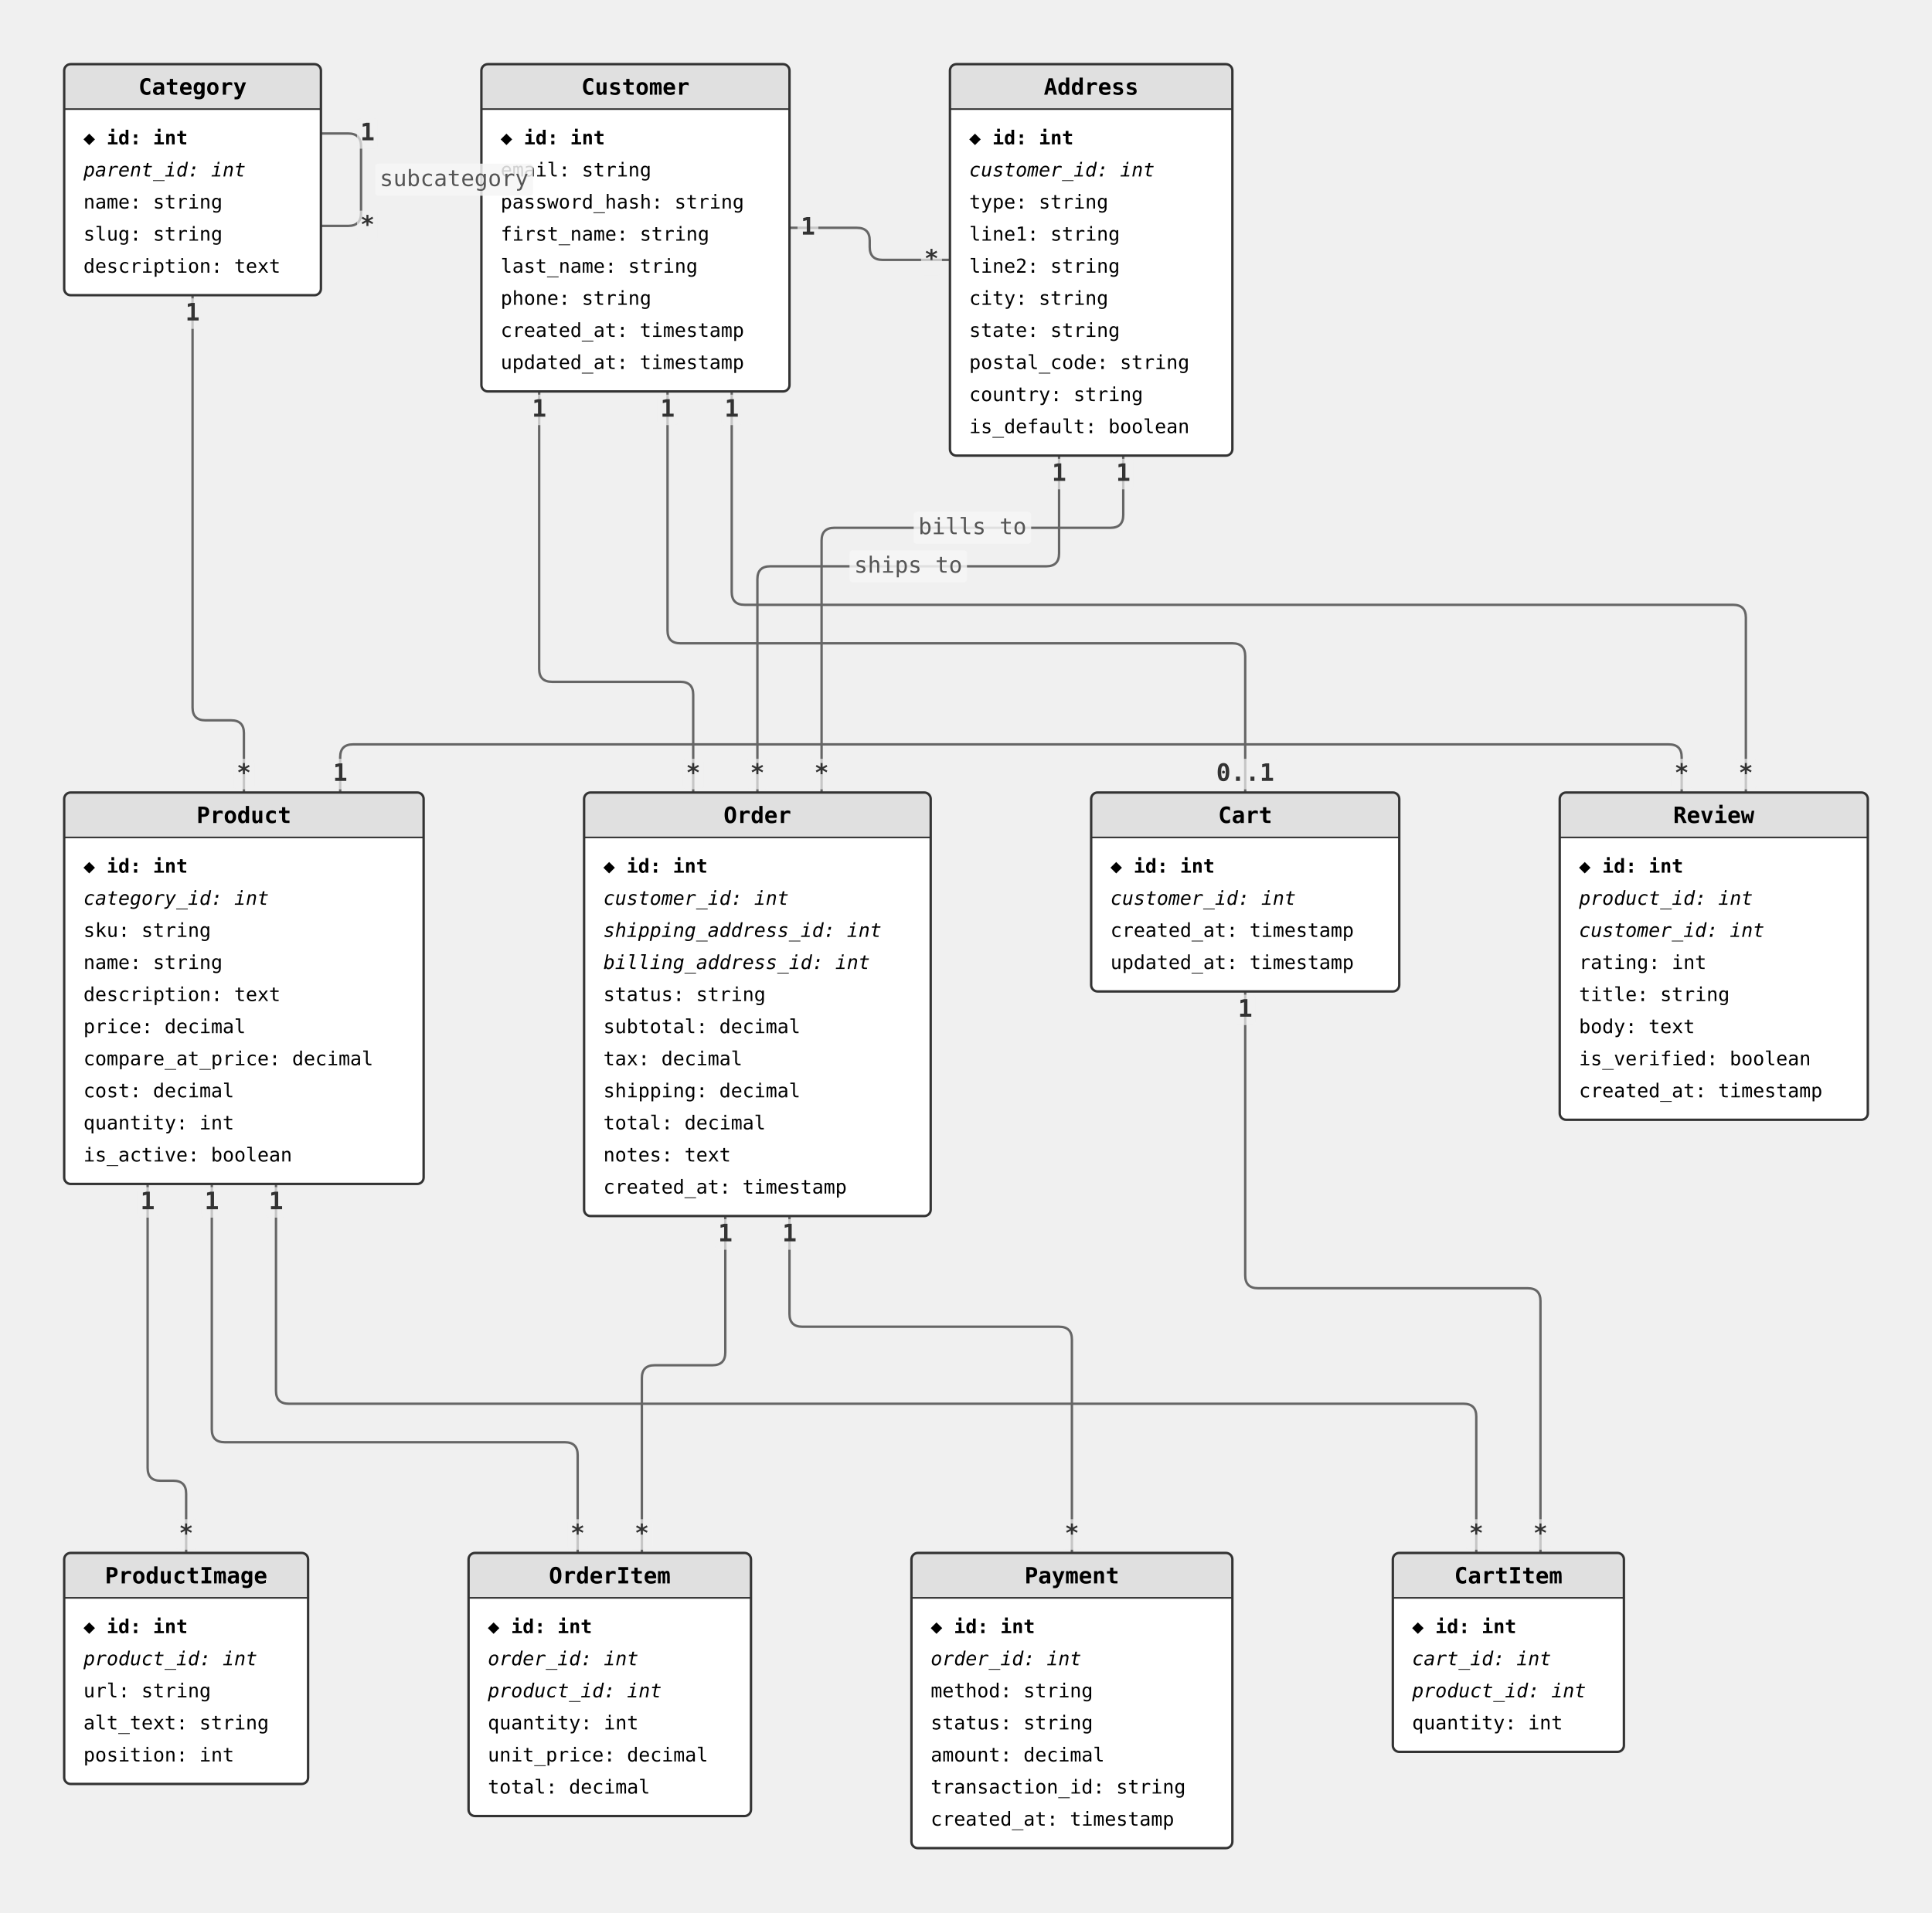
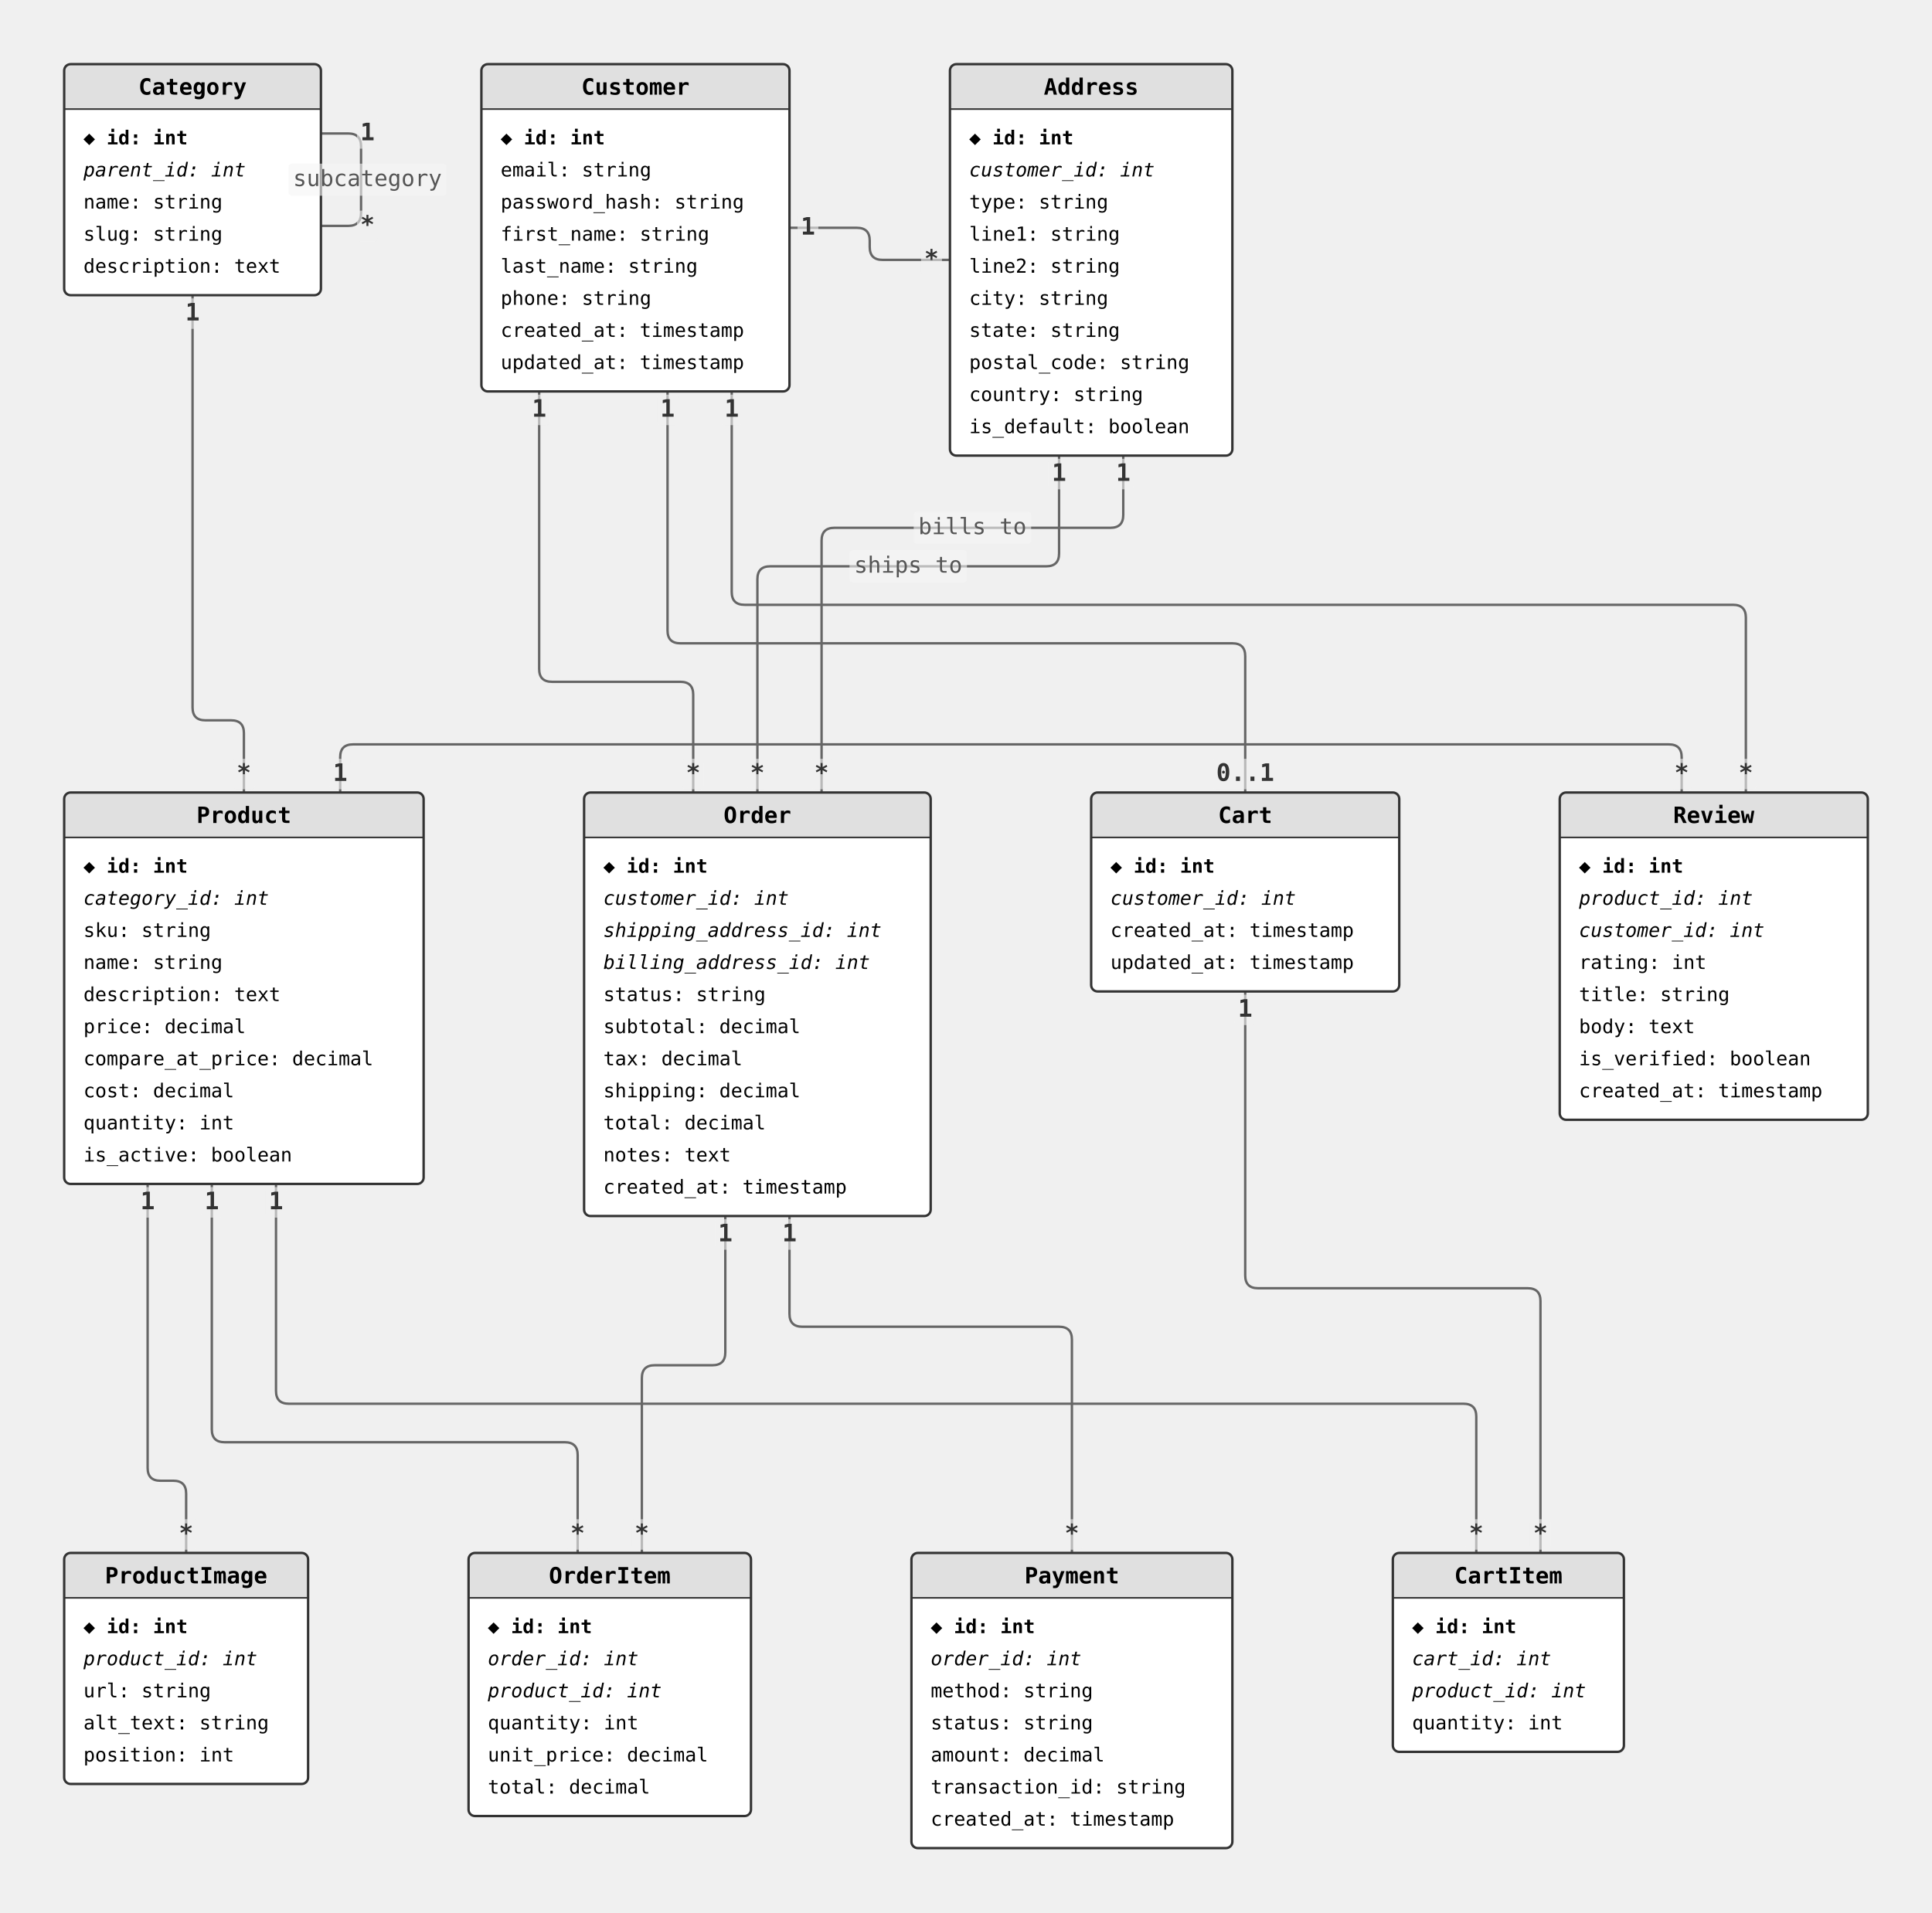
<svg xmlns="http://www.w3.org/2000/svg" width="1204" height="1192" viewBox="0 0 1204 1192">
  <style>
  .entity-bg { fill: #fff; }
  .entity-header { fill: #e0e0e0; }
  .entity-border { fill: none; stroke: #333; stroke-width: 1.5; }
  .entity-name { font-family: monospace; font-size: 14px; font-weight: bold; }
  .column-text { font-family: monospace; font-size: 12px; }
  .pk { font-weight: bold; }
  .fk { font-style: italic; }
  .edge { stroke: #666; stroke-width: 1.5; fill: none; }
-   .edge-label-bg { fill: rgba(245,245,245,0.85); }
+   .edge-label-bg { fill: rgba(245,245,245,0.6); }
  .edge-label { font-family: monospace; font-size: 14px; fill: #555; }
-   .cardinality-bg { fill: rgba(240,240,240,0.7); }
+   .cardinality-bg { fill: rgba(240,240,240,0.6); }
  .cardinality { font-family: monospace; font-size: 15px; font-weight: bold; fill: #333; }
</style>
  <path class="edge" d="M 492 142 L 534 142 Q 542 142 542 150 L 542 154 Q 542 162 550 162 L 592 162" />
  <path class="edge" d="M 416 244 L 416 393 Q 416 401 424 401 L 768 401 Q 776 401 776 409 L 776 494" />
  <path class="edge" d="M 336 244 L 336 417 Q 336 425 344 425 L 424 425 Q 432 425 432 433 L 432 494" />
  <path class="edge" d="M 456 244 L 456 369 Q 456 377 464 377 L 1080 377 Q 1088 377 1088 385 L 1088 494" />
  <path class="edge" d="M 200 83.2 L 217 83.2 Q 225 83.2 225 91.2 L 225 132.8 Q 225 140.8 217 140.8 L 200 140.8" />
  <path class="edge" d="M 120 184 L 120 441 Q 120 449 128 449 L 144 449 Q 152 449 152 457 L 152 494" />
  <path class="edge" d="M 92 738 L 92 915 Q 92 923 100 923 L 108 923 Q 116 923 116 931 L 116 968" />
  <path class="edge" d="M 172 738 L 172 867 Q 172 875 180 875 L 912 875 Q 920 875 920 883 L 920 968" />
  <path class="edge" d="M 132 738 L 132 891 Q 132 899 140 899 L 352 899 Q 360 899 360 907 L 360 968" />
  <path class="edge" d="M 212 494 L 212 472 Q 212 464 220 464 L 1040 464 Q 1048 464 1048 472 L 1048 494" />
  <path class="edge" d="M 776 618 L 776 795 Q 776 803 784 803 L 952 803 Q 960 803 960 811 L 960 968" />
  <path class="edge" d="M 452 758 L 452 843 Q 452 851 444 851 L 408 851 Q 400 851 400 859 L 400 968" />
  <path class="edge" d="M 492 758 L 492 819 Q 492 827 500 827 L 660 827 Q 668 827 668 835 L 668 968" />
  <path class="edge" d="M 660 284 L 660 345 Q 660 353 652 353 L 480 353 Q 472 353 472 361 L 472 494" />
  <path class="edge" d="M 700 284 L 700 321 Q 700 329 692 329 L 520 329 Q 512 329 512 337 L 512 494" />
  <rect class="entity-bg" x="40" y="40" width="160" height="144" rx="4" />
  <rect class="entity-header" x="40" y="40" width="160" height="28" rx="4" />
  <rect class="entity-header" x="40" y="64" width="160" height="4" />
  <text class="entity-name" x="120" y="59" text-anchor="middle">Category</text>
  <line x1="40" y1="68" x2="200" y2="68" stroke="#333" stroke-width="1" />
  <text class="column-text pk" x="52" y="90">◆ id: int</text>
  <text class="column-text fk" x="52" y="110">  parent_id: int</text>
  <text class="column-text" x="52" y="130">  name: string</text>
  <text class="column-text" x="52" y="150">  slug: string</text>
  <text class="column-text" x="52" y="170">  description: text</text>
  <rect class="entity-border" x="40" y="40" width="160" height="144" rx="4" />
  <rect class="entity-bg" x="300" y="40" width="192" height="204" rx="4" />
  <rect class="entity-header" x="300" y="40" width="192" height="28" rx="4" />
  <rect class="entity-header" x="300" y="64" width="192" height="4" />
  <text class="entity-name" x="396" y="59" text-anchor="middle">Customer</text>
  <line x1="300" y1="68" x2="492" y2="68" stroke="#333" stroke-width="1" />
  <text class="column-text pk" x="312" y="90">◆ id: int</text>
  <text class="column-text" x="312" y="110">  email: string</text>
  <text class="column-text" x="312" y="130">  password_hash: string</text>
  <text class="column-text" x="312" y="150">  first_name: string</text>
  <text class="column-text" x="312" y="170">  last_name: string</text>
  <text class="column-text" x="312" y="190">  phone: string</text>
  <text class="column-text" x="312" y="210">  created_at: timestamp</text>
  <text class="column-text" x="312" y="230">  updated_at: timestamp</text>
  <rect class="entity-border" x="300" y="40" width="192" height="204" rx="4" />
  <rect class="entity-bg" x="592" y="40" width="176" height="244" rx="4" />
  <rect class="entity-header" x="592" y="40" width="176" height="28" rx="4" />
  <rect class="entity-header" x="592" y="64" width="176" height="4" />
  <text class="entity-name" x="680" y="59" text-anchor="middle">Address</text>
  <line x1="592" y1="68" x2="768" y2="68" stroke="#333" stroke-width="1" />
  <text class="column-text pk" x="604" y="90">◆ id: int</text>
  <text class="column-text fk" x="604" y="110">  customer_id: int</text>
  <text class="column-text" x="604" y="130">  type: string</text>
  <text class="column-text" x="604" y="150">  line1: string</text>
  <text class="column-text" x="604" y="170">  line2: string</text>
  <text class="column-text" x="604" y="190">  city: string</text>
  <text class="column-text" x="604" y="210">  state: string</text>
  <text class="column-text" x="604" y="230">  postal_code: string</text>
  <text class="column-text" x="604" y="250">  country: string</text>
  <text class="column-text" x="604" y="270">  is_default: boolean</text>
  <rect class="entity-border" x="592" y="40" width="176" height="244" rx="4" />
  <rect class="entity-bg" x="40" y="494" width="224" height="244" rx="4" />
  <rect class="entity-header" x="40" y="494" width="224" height="28" rx="4" />
  <rect class="entity-header" x="40" y="518" width="224" height="4" />
  <text class="entity-name" x="152" y="513" text-anchor="middle">Product</text>
  <line x1="40" y1="522" x2="264" y2="522" stroke="#333" stroke-width="1" />
  <text class="column-text pk" x="52" y="544">◆ id: int</text>
  <text class="column-text fk" x="52" y="564">  category_id: int</text>
  <text class="column-text" x="52" y="584">  sku: string</text>
  <text class="column-text" x="52" y="604">  name: string</text>
  <text class="column-text" x="52" y="624">  description: text</text>
  <text class="column-text" x="52" y="644">  price: decimal</text>
  <text class="column-text" x="52" y="664">  compare_at_price: decimal</text>
  <text class="column-text" x="52" y="684">  cost: decimal</text>
  <text class="column-text" x="52" y="704">  quantity: int</text>
  <text class="column-text" x="52" y="724">  is_active: boolean</text>
  <rect class="entity-border" x="40" y="494" width="224" height="244" rx="4" />
  <rect class="entity-bg" x="364" y="494" width="216" height="264" rx="4" />
  <rect class="entity-header" x="364" y="494" width="216" height="28" rx="4" />
  <rect class="entity-header" x="364" y="518" width="216" height="4" />
  <text class="entity-name" x="472" y="513" text-anchor="middle">Order</text>
  <line x1="364" y1="522" x2="580" y2="522" stroke="#333" stroke-width="1" />
  <text class="column-text pk" x="376" y="544">◆ id: int</text>
  <text class="column-text fk" x="376" y="564">  customer_id: int</text>
  <text class="column-text fk" x="376" y="584">  shipping_address_id: int</text>
  <text class="column-text fk" x="376" y="604">  billing_address_id: int</text>
  <text class="column-text" x="376" y="624">  status: string</text>
  <text class="column-text" x="376" y="644">  subtotal: decimal</text>
  <text class="column-text" x="376" y="664">  tax: decimal</text>
  <text class="column-text" x="376" y="684">  shipping: decimal</text>
  <text class="column-text" x="376" y="704">  total: decimal</text>
  <text class="column-text" x="376" y="724">  notes: text</text>
  <text class="column-text" x="376" y="744">  created_at: timestamp</text>
  <rect class="entity-border" x="364" y="494" width="216" height="264" rx="4" />
  <rect class="entity-bg" x="680" y="494" width="192" height="124" rx="4" />
  <rect class="entity-header" x="680" y="494" width="192" height="28" rx="4" />
  <rect class="entity-header" x="680" y="518" width="192" height="4" />
  <text class="entity-name" x="776" y="513" text-anchor="middle">Cart</text>
  <line x1="680" y1="522" x2="872" y2="522" stroke="#333" stroke-width="1" />
  <text class="column-text pk" x="692" y="544">◆ id: int</text>
  <text class="column-text fk" x="692" y="564">  customer_id: int</text>
  <text class="column-text" x="692" y="584">  created_at: timestamp</text>
  <text class="column-text" x="692" y="604">  updated_at: timestamp</text>
  <rect class="entity-border" x="680" y="494" width="192" height="124" rx="4" />
  <rect class="entity-bg" x="972" y="494" width="192" height="204" rx="4" />
  <rect class="entity-header" x="972" y="494" width="192" height="28" rx="4" />
  <rect class="entity-header" x="972" y="518" width="192" height="4" />
  <text class="entity-name" x="1068" y="513" text-anchor="middle">Review</text>
  <line x1="972" y1="522" x2="1164" y2="522" stroke="#333" stroke-width="1" />
  <text class="column-text pk" x="984" y="544">◆ id: int</text>
  <text class="column-text fk" x="984" y="564">  product_id: int</text>
  <text class="column-text fk" x="984" y="584">  customer_id: int</text>
  <text class="column-text" x="984" y="604">  rating: int</text>
  <text class="column-text" x="984" y="624">  title: string</text>
  <text class="column-text" x="984" y="644">  body: text</text>
  <text class="column-text" x="984" y="664">  is_verified: boolean</text>
  <text class="column-text" x="984" y="684">  created_at: timestamp</text>
  <rect class="entity-border" x="972" y="494" width="192" height="204" rx="4" />
  <rect class="entity-bg" x="40" y="968" width="152" height="144" rx="4" />
  <rect class="entity-header" x="40" y="968" width="152" height="28" rx="4" />
  <rect class="entity-header" x="40" y="992" width="152" height="4" />
  <text class="entity-name" x="116" y="987" text-anchor="middle">ProductImage</text>
  <line x1="40" y1="996" x2="192" y2="996" stroke="#333" stroke-width="1" />
  <text class="column-text pk" x="52" y="1018">◆ id: int</text>
  <text class="column-text fk" x="52" y="1038">  product_id: int</text>
  <text class="column-text" x="52" y="1058">  url: string</text>
  <text class="column-text" x="52" y="1078">  alt_text: string</text>
  <text class="column-text" x="52" y="1098">  position: int</text>
  <rect class="entity-border" x="40" y="968" width="152" height="144" rx="4" />
  <rect class="entity-bg" x="292" y="968" width="176" height="164" rx="4" />
  <rect class="entity-header" x="292" y="968" width="176" height="28" rx="4" />
  <rect class="entity-header" x="292" y="992" width="176" height="4" />
  <text class="entity-name" x="380" y="987" text-anchor="middle">OrderItem</text>
  <line x1="292" y1="996" x2="468" y2="996" stroke="#333" stroke-width="1" />
  <text class="column-text pk" x="304" y="1018">◆ id: int</text>
  <text class="column-text fk" x="304" y="1038">  order_id: int</text>
  <text class="column-text fk" x="304" y="1058">  product_id: int</text>
  <text class="column-text" x="304" y="1078">  quantity: int</text>
  <text class="column-text" x="304" y="1098">  unit_price: decimal</text>
  <text class="column-text" x="304" y="1118">  total: decimal</text>
  <rect class="entity-border" x="292" y="968" width="176" height="164" rx="4" />
  <rect class="entity-bg" x="568" y="968" width="200" height="184" rx="4" />
  <rect class="entity-header" x="568" y="968" width="200" height="28" rx="4" />
  <rect class="entity-header" x="568" y="992" width="200" height="4" />
  <text class="entity-name" x="668" y="987" text-anchor="middle">Payment</text>
  <line x1="568" y1="996" x2="768" y2="996" stroke="#333" stroke-width="1" />
  <text class="column-text pk" x="580" y="1018">◆ id: int</text>
  <text class="column-text fk" x="580" y="1038">  order_id: int</text>
  <text class="column-text" x="580" y="1058">  method: string</text>
  <text class="column-text" x="580" y="1078">  status: string</text>
  <text class="column-text" x="580" y="1098">  amount: decimal</text>
  <text class="column-text" x="580" y="1118">  transaction_id: string</text>
  <text class="column-text" x="580" y="1138">  created_at: timestamp</text>
  <rect class="entity-border" x="568" y="968" width="200" height="184" rx="4" />
  <rect class="entity-bg" x="868" y="968" width="144" height="124" rx="4" />
  <rect class="entity-header" x="868" y="968" width="144" height="28" rx="4" />
  <rect class="entity-header" x="868" y="992" width="144" height="4" />
  <text class="entity-name" x="940" y="987" text-anchor="middle">CartItem</text>
  <line x1="868" y1="996" x2="1012" y2="996" stroke="#333" stroke-width="1" />
  <text class="column-text pk" x="880" y="1018">◆ id: int</text>
  <text class="column-text fk" x="880" y="1038">  cart_id: int</text>
  <text class="column-text fk" x="880" y="1058">  product_id: int</text>
  <text class="column-text" x="880" y="1078">  quantity: int</text>
  <rect class="entity-border" x="868" y="968" width="144" height="124" rx="4" />
  <rect class="cardinality-bg" x="497.0" y="132.5" width="13.0" height="19.0" rx="2" />
  <text class="cardinality" x="503.5" y="142" text-anchor="middle" dominant-baseline="middle">1</text>
  <rect class="cardinality-bg" x="574.0" y="152.5" width="13.0" height="19.0" rx="2" />
  <text class="cardinality" x="580.5" y="162" text-anchor="middle" dominant-baseline="middle">*</text>
  <rect class="cardinality-bg" x="409.5" y="246.0" width="13.0" height="19.0" rx="2" />
  <text class="cardinality" x="416" y="255.5" text-anchor="middle" dominant-baseline="middle">1</text>
  <rect class="cardinality-bg" x="756.0" y="473.0" width="40.0" height="19.0" rx="2" />
  <text class="cardinality" x="776" y="482.5" text-anchor="middle" dominant-baseline="middle">0..1</text>
  <rect class="cardinality-bg" x="329.5" y="246.0" width="13.0" height="19.0" rx="2" />
  <text class="cardinality" x="336" y="255.5" text-anchor="middle" dominant-baseline="middle">1</text>
  <rect class="cardinality-bg" x="425.5" y="473.0" width="13.0" height="19.0" rx="2" />
  <text class="cardinality" x="432" y="482.5" text-anchor="middle" dominant-baseline="middle">*</text>
  <rect class="cardinality-bg" x="449.5" y="246.0" width="13.0" height="19.0" rx="2" />
  <text class="cardinality" x="456" y="255.5" text-anchor="middle" dominant-baseline="middle">1</text>
  <rect class="cardinality-bg" x="1081.5" y="473.0" width="13.0" height="19.0" rx="2" />
  <text class="cardinality" x="1088" y="482.5" text-anchor="middle" dominant-baseline="middle">*</text>
  <rect class="cardinality-bg" x="222.5" y="73.7" width="13.0" height="19.0" rx="2" />
  <text class="cardinality" x="229" y="83.2" text-anchor="middle" dominant-baseline="middle">1</text>
  <rect class="cardinality-bg" x="222.5" y="131.3" width="13.0" height="19.0" rx="2" />
  <text class="cardinality" x="229" y="140.8" text-anchor="middle" dominant-baseline="middle">*</text>
-   <rect class="edge-label-bg" x="233.8" y="102.0" width="98.4" height="20.0" rx="2" />
-   <text class="edge-label" x="283" y="112" text-anchor="middle" dominant-baseline="middle">subcategory</text>
+   <rect class="edge-label-bg" x="179.8" y="102.0" width="98.4" height="20.0" rx="2" />
+   <text class="edge-label" x="229" y="112" text-anchor="middle" dominant-baseline="middle">subcategory</text>
  <rect class="cardinality-bg" x="113.5" y="186.0" width="13.0" height="19.0" rx="2" />
  <text class="cardinality" x="120" y="195.5" text-anchor="middle" dominant-baseline="middle">1</text>
  <rect class="cardinality-bg" x="145.5" y="473.0" width="13.0" height="19.0" rx="2" />
  <text class="cardinality" x="152" y="482.5" text-anchor="middle" dominant-baseline="middle">*</text>
  <rect class="cardinality-bg" x="85.5" y="740.0" width="13.0" height="19.0" rx="2" />
  <text class="cardinality" x="92" y="749.5" text-anchor="middle" dominant-baseline="middle">1</text>
  <rect class="cardinality-bg" x="109.5" y="947.0" width="13.0" height="19.0" rx="2" />
  <text class="cardinality" x="116" y="956.5" text-anchor="middle" dominant-baseline="middle">*</text>
  <rect class="cardinality-bg" x="165.5" y="740.0" width="13.0" height="19.0" rx="2" />
  <text class="cardinality" x="172" y="749.5" text-anchor="middle" dominant-baseline="middle">1</text>
  <rect class="cardinality-bg" x="913.5" y="947.0" width="13.0" height="19.0" rx="2" />
  <text class="cardinality" x="920" y="956.5" text-anchor="middle" dominant-baseline="middle">*</text>
  <rect class="cardinality-bg" x="125.5" y="740.0" width="13.0" height="19.0" rx="2" />
  <text class="cardinality" x="132" y="749.5" text-anchor="middle" dominant-baseline="middle">1</text>
  <rect class="cardinality-bg" x="353.5" y="947.0" width="13.0" height="19.0" rx="2" />
  <text class="cardinality" x="360" y="956.5" text-anchor="middle" dominant-baseline="middle">*</text>
  <rect class="cardinality-bg" x="205.5" y="473.0" width="13.0" height="19.0" rx="2" />
  <text class="cardinality" x="212" y="482.5" text-anchor="middle" dominant-baseline="middle">1</text>
  <rect class="cardinality-bg" x="1041.5" y="473.0" width="13.0" height="19.0" rx="2" />
  <text class="cardinality" x="1048" y="482.5" text-anchor="middle" dominant-baseline="middle">*</text>
  <rect class="cardinality-bg" x="769.5" y="620.0" width="13.0" height="19.0" rx="2" />
  <text class="cardinality" x="776" y="629.5" text-anchor="middle" dominant-baseline="middle">1</text>
  <rect class="cardinality-bg" x="953.5" y="947.0" width="13.0" height="19.0" rx="2" />
  <text class="cardinality" x="960" y="956.5" text-anchor="middle" dominant-baseline="middle">*</text>
  <rect class="cardinality-bg" x="445.5" y="760.0" width="13.0" height="19.0" rx="2" />
  <text class="cardinality" x="452" y="769.5" text-anchor="middle" dominant-baseline="middle">1</text>
  <rect class="cardinality-bg" x="393.5" y="947.0" width="13.0" height="19.0" rx="2" />
  <text class="cardinality" x="400" y="956.5" text-anchor="middle" dominant-baseline="middle">*</text>
  <rect class="cardinality-bg" x="485.5" y="760.0" width="13.0" height="19.0" rx="2" />
  <text class="cardinality" x="492" y="769.5" text-anchor="middle" dominant-baseline="middle">1</text>
  <rect class="cardinality-bg" x="661.5" y="947.0" width="13.0" height="19.0" rx="2" />
  <text class="cardinality" x="668" y="956.5" text-anchor="middle" dominant-baseline="middle">*</text>
  <rect class="cardinality-bg" x="653.5" y="286.0" width="13.0" height="19.0" rx="2" />
  <text class="cardinality" x="660" y="295.5" text-anchor="middle" dominant-baseline="middle">1</text>
  <rect class="cardinality-bg" x="465.5" y="473.0" width="13.0" height="19.0" rx="2" />
  <text class="cardinality" x="472" y="482.5" text-anchor="middle" dominant-baseline="middle">*</text>
  <rect class="edge-label-bg" x="529.4" y="343.0" width="73.2" height="20.0" rx="2" />
  <text class="edge-label" x="566" y="353" text-anchor="middle" dominant-baseline="middle">ships to</text>
  <rect class="cardinality-bg" x="693.5" y="286.0" width="13.0" height="19.0" rx="2" />
  <text class="cardinality" x="700" y="295.5" text-anchor="middle" dominant-baseline="middle">1</text>
  <rect class="cardinality-bg" x="505.5" y="473.0" width="13.0" height="19.0" rx="2" />
  <text class="cardinality" x="512" y="482.5" text-anchor="middle" dominant-baseline="middle">*</text>
  <rect class="edge-label-bg" x="569.4" y="319.0" width="73.2" height="20.0" rx="2" />
  <text class="edge-label" x="606" y="329" text-anchor="middle" dominant-baseline="middle">bills to</text>
</svg>
